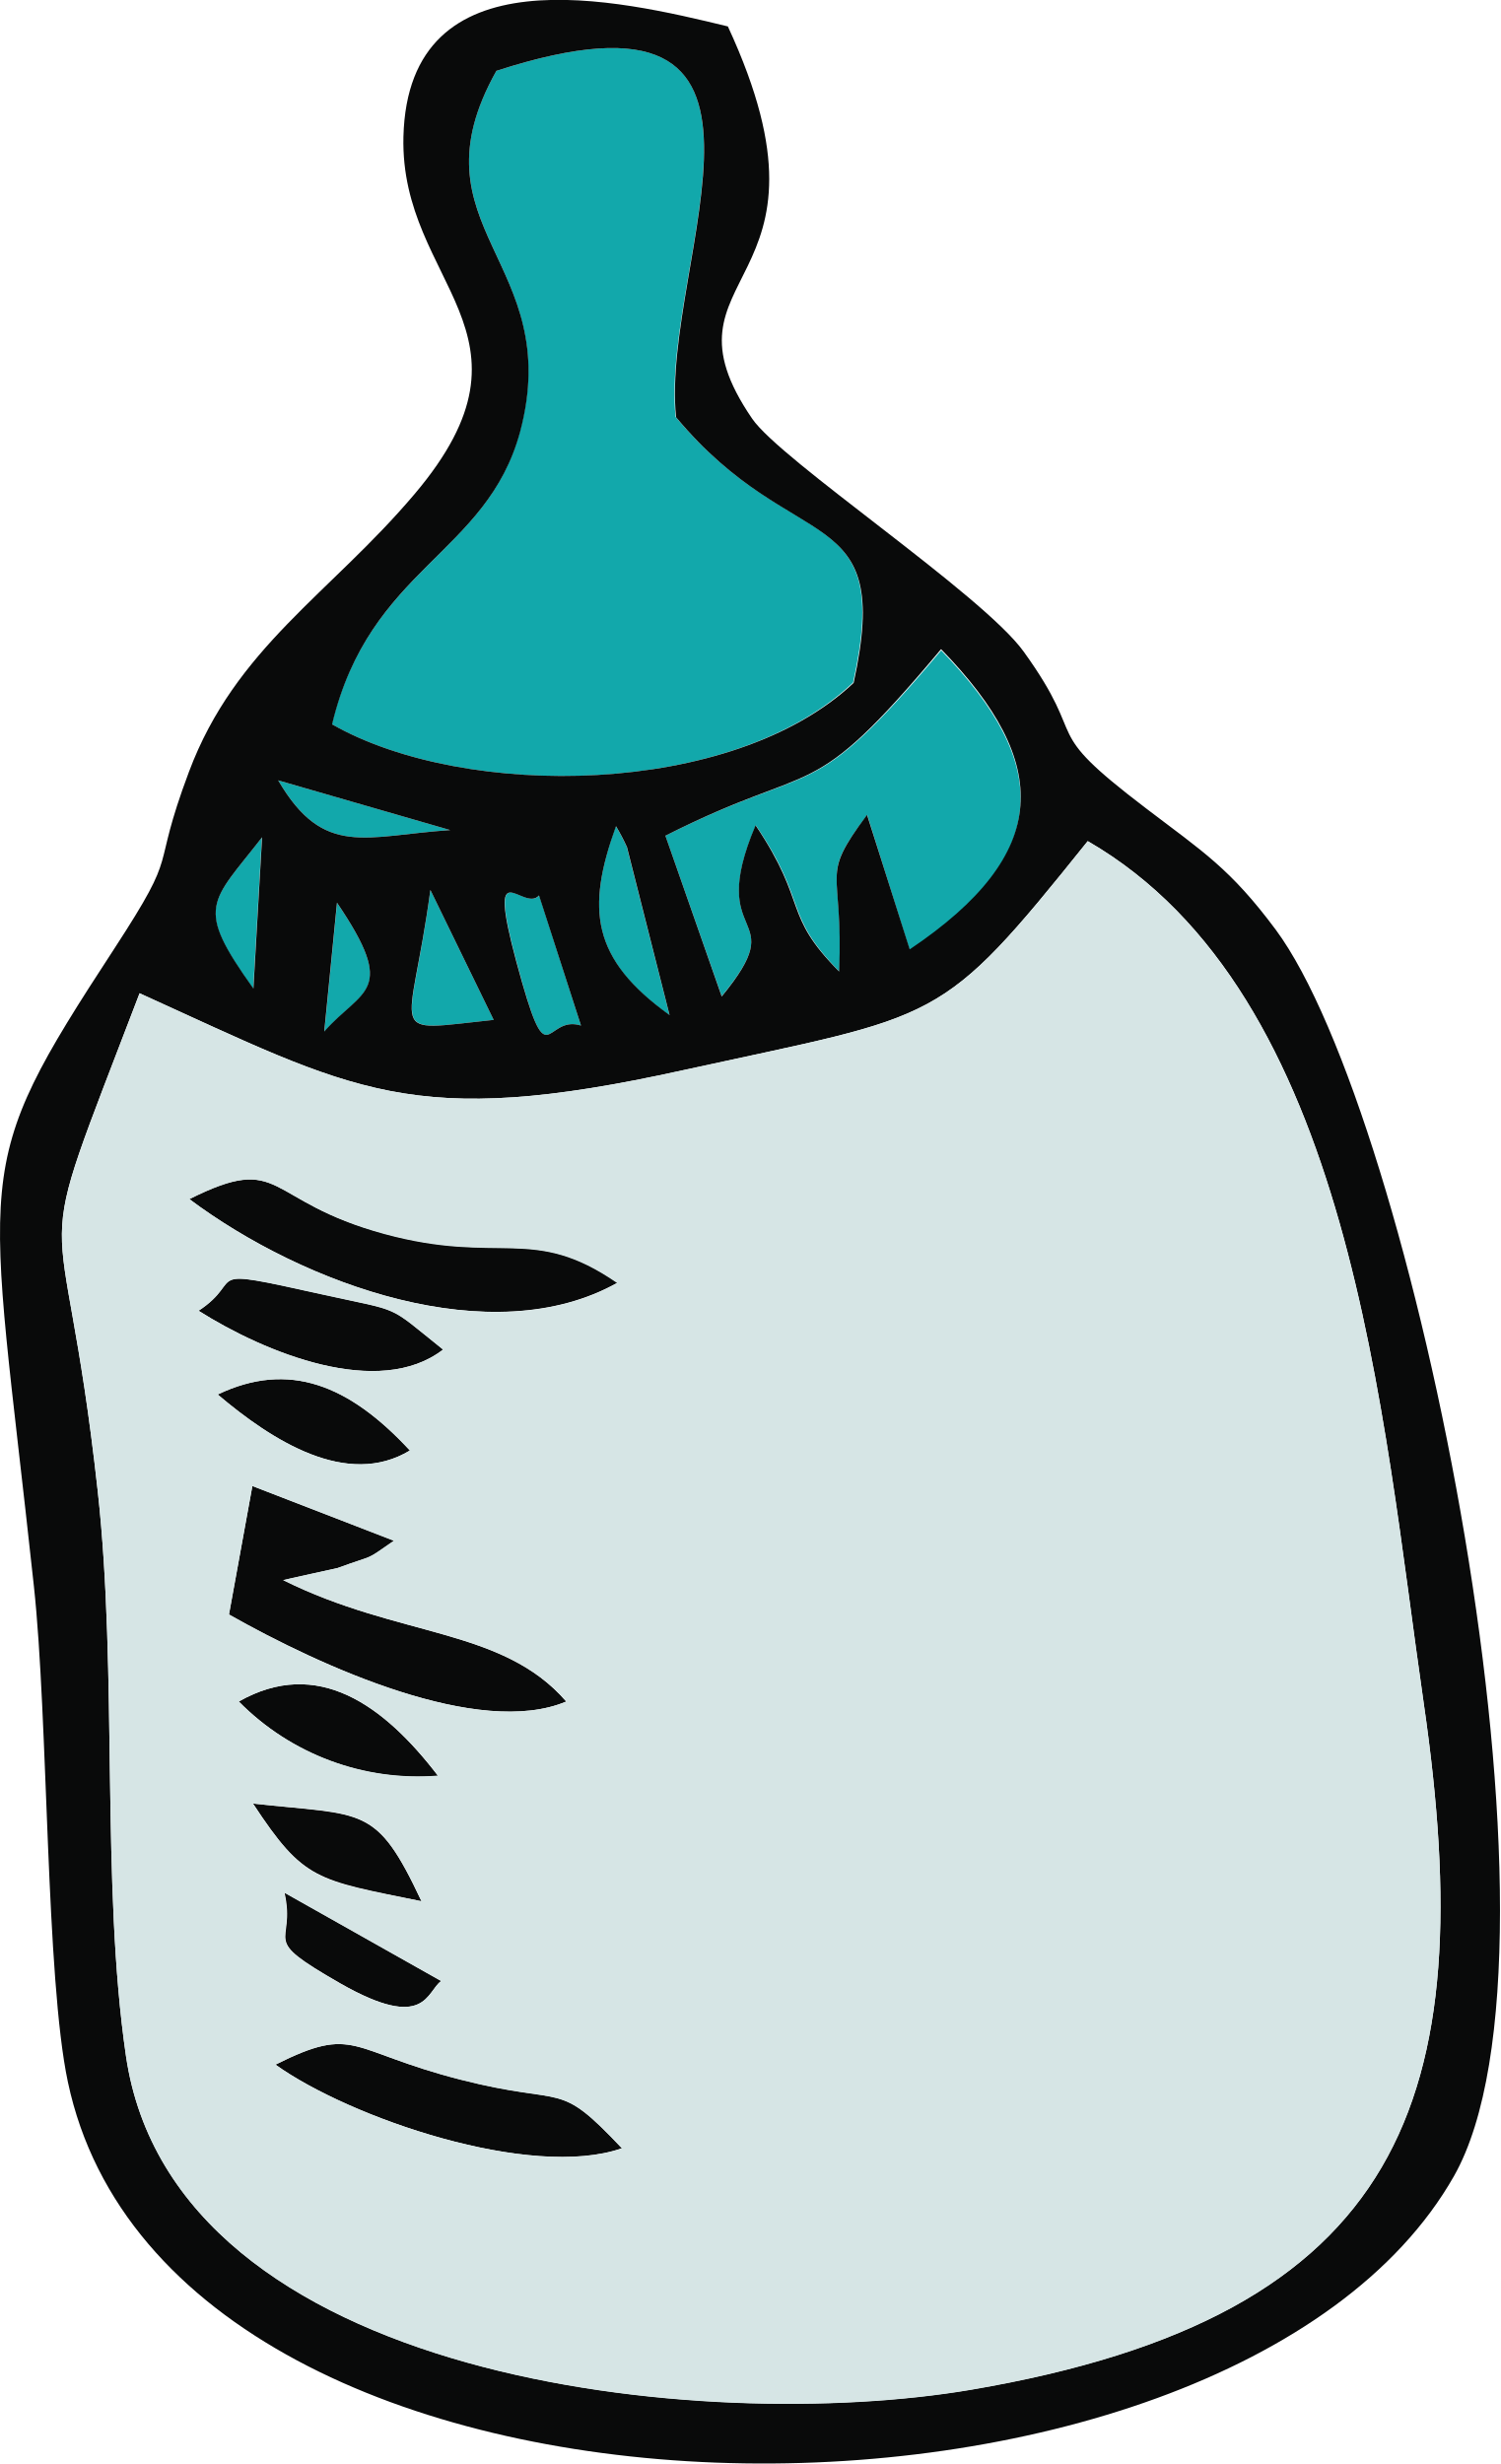
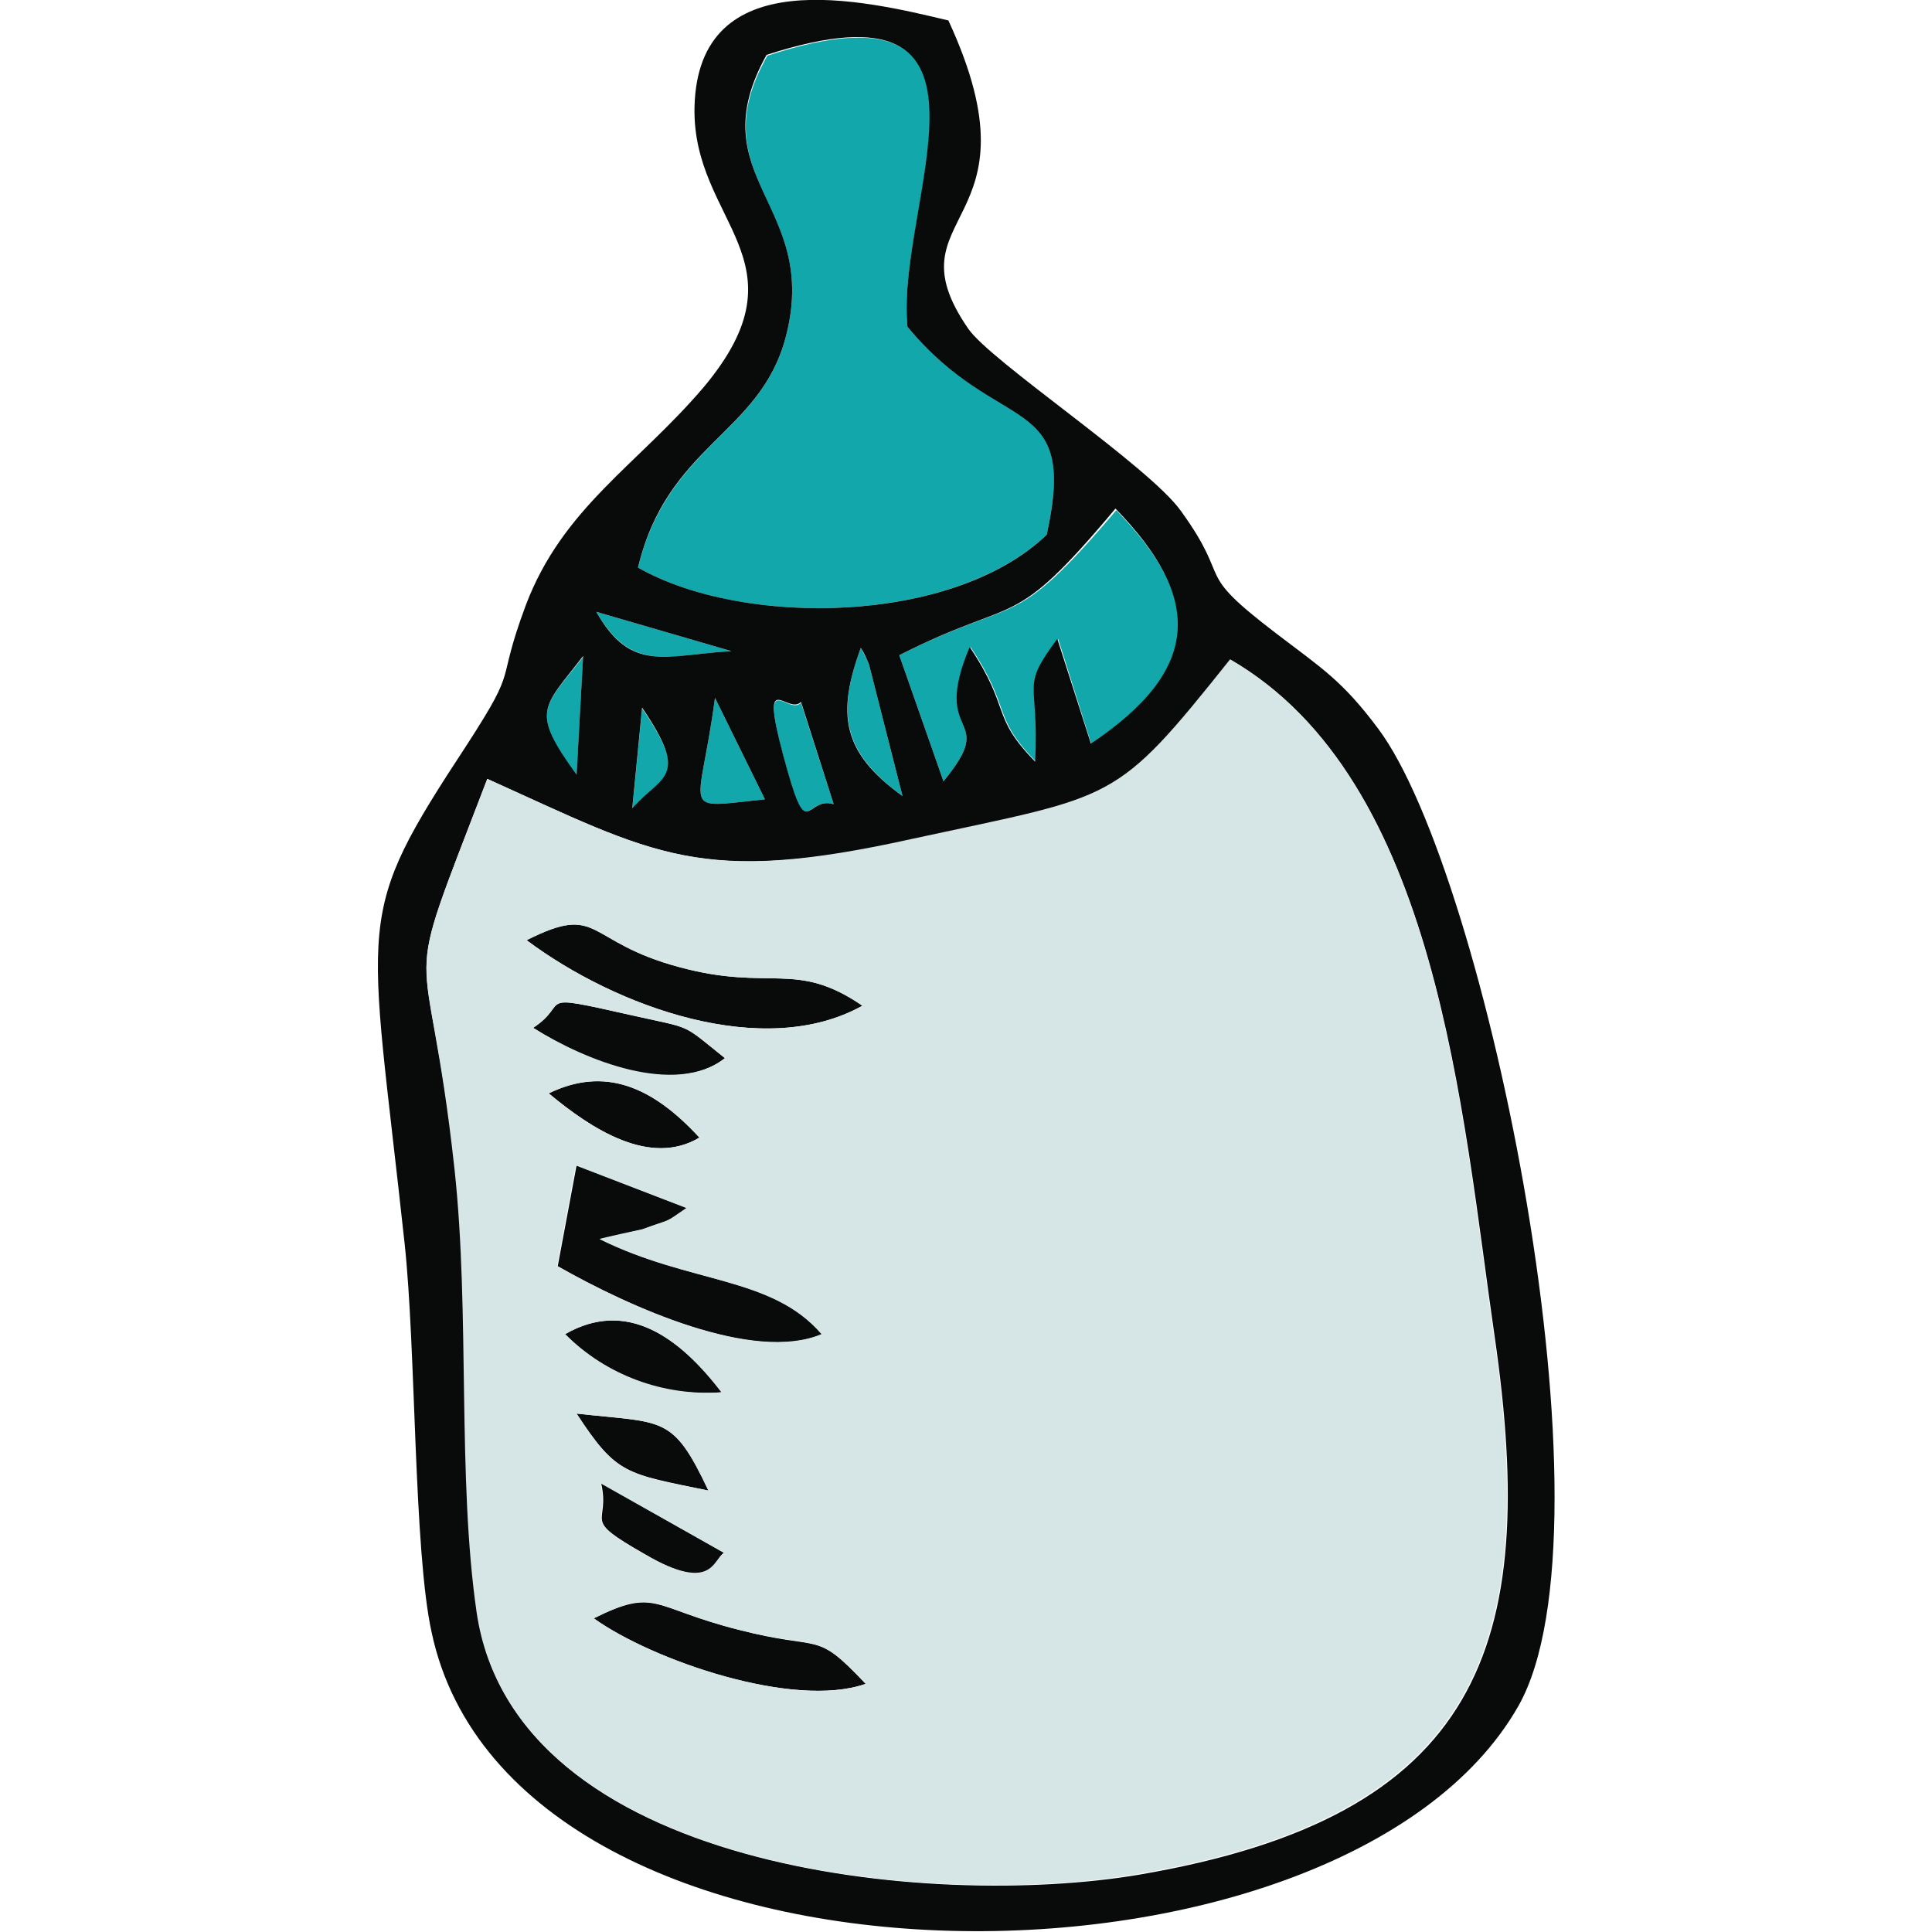
- <svg xmlns="http://www.w3.org/2000/svg" viewBox="0 0 143.6 235.87">
-   <defs>
-     <style>.a{fill:#12a8ab;}.a,.b,.c{fill-rule:evenodd;}.b{fill:#090a0a;}.c{fill:#d6e5e5;}</style>
-   </defs>
-   <path class="a" d="M47.52,6.78c-8.45,15,6.63,18.25,2.24,34.55-3.18,11.82-14.35,13-18,28,12.81,7.29,38.35,7,49.91-4,3.89-17.71-5.64-11.82-17-25.43C63.19,24.75,79.12-3.45,47.52,6.78Z" />
-   <path class="a" d="M63.7,80l5.39,15.36C76,87,67.44,90.57,72.35,79c5.13,7.57,2.52,8.4,8,14,.43-10.23-2-8.79,2.67-15l4.08,13c13.58-9.15,13.6-17.83,3-28.74C77.25,77.5,78.53,72.54,63.7,80Z" />
-   <path class="a" d="M64.1,97.2,60,81.08a19.6,19.6,0,0,0-1.05-2C56.11,87.06,56.62,91.82,64.1,97.2Z" />
-   <path class="a" d="M47.26,97.63,41.2,85.19C39.3,99.59,36.6,98.74,47.26,97.63Z" />
-   <path class="a" d="M55.62,98.17l-4-12.45c-1.53,1.68-5.1-4.56-2.16,6.38C52.56,103.67,52,97.06,55.62,98.17Z" />
-   <path class="a" d="M26.63,74.7C31,82.18,35,80,43.1,79.46Z" />
-   <path class="a" d="M24.24,94.65l.83-14.48C20.13,86.52,18.58,86.74,24.24,94.65Z" />
-   <path class="a" d="M31.05,98.76c3.65-4.13,7.08-3.68,1.22-12.33Z" />
-   <path class="b" d="M13.36,95.08c20.61,9.35,25.94,13.12,52,7.37C90.24,97,89.84,98.34,104.13,80.51c25.34,14.65,28.17,55.08,32.17,82.57,5.5,37.87-1.82,58.62-43.4,65.68-25.43,4.31-76.25-.65-80.84-31.95-2.41-16.49-.77-36.56-2.7-54.05C5.93,111.55,2.3,124.05,13.36,95.08Zm33.9,2.55c-10.66,1.11-8,2-6.06-12.44Zm-23-3c-5.66-7.91-4.11-8.13.83-14.48Zm8-8.22c5.86,8.65,2.43,8.2-1.22,12.33ZM55.62,98.17c-3.6-1.11-3.06,5.5-6.18-6.07-2.94-10.94.63-4.7,2.16-6.38Zm8.48-1c-7.48-5.38-8-10.14-5.13-18.08a19.6,19.6,0,0,1,1.05,2ZM63.7,80c14.83-7.49,13.55-2.53,26.39-17.86,10.63,10.91,10.61,19.59-3,28.74L83,78c-4.62,6.23-2.24,4.79-2.67,15-5.5-5.55-2.89-6.38-8-14C67.44,90.57,76,87,69.09,95.39ZM26.63,74.7,43.1,79.46C35,80,31,82.18,26.63,74.7Zm5.16-5.36c3.62-15.05,14.79-16.19,18-28C54.15,25,39.07,21.83,47.52,6.78c31.6-10.23,15.67,18,17.2,33.16,11.34,13.61,20.87,7.72,17,25.43C70.14,76.29,44.6,76.63,31.79,69.34ZM69.68,2.53C59.25,0,39.07-4.81,38.62,13.1c-.34,14.12,14.14,18.74,1.07,34.19C31.62,56.84,22.54,62,18.09,73.88c-3.82,10.17-.68,7-7.14,16.92-14.06,21.54-12.1,20.32-7.71,61,1.39,12.75,1.13,37.5,3.26,47.51,10,47.14,111.12,47,132.69,9C151.58,186.44,135.25,106.7,122.13,89c-4.37-5.87-6.95-7.45-12.42-11.62-10.52-8-5.22-6-11.71-15-3.94-5.48-23.3-18.32-26-22.31C62.17,25.71,81.48,28,69.68,2.53Z" />
-   <path class="b" d="M21.92,154.55c8.84,5,23.95,11.85,32.29,8.33-6.15-7.08-16-6.09-27.1-11.62,0,0,5.19-1.16,5.21-1.16,3.8-1.39,2.47-.57,5.39-2.61l-13.55-5.24Z" />
-   <path class="b" d="M18.12,114.78c11,8.22,29,14.74,41,8-8.13-5.61-11.17-1.7-22.25-4.68C25.18,115,27.22,110.22,18.12,114.78Z" />
-   <path class="b" d="M26.37,197.64c7.12,5.1,24.44,11.05,33.17,8-6.3-6.69-5.19-3.94-15.48-6.58C33.32,196.33,34.08,193.78,26.37,197.64Z" />
-   <path class="b" d="M19,125.47c6.41,4.05,17.26,8.47,23.42,3.71-5.53-4.42-3.72-3.54-11.66-5.3C18.75,121.21,23.68,122.4,19,125.47Z" />
-   <path class="b" d="M22.86,162.88A24.1,24.1,0,0,0,41.93,170C36.75,163.22,30.4,158.6,22.86,162.88Z" />
-   <path class="b" d="M20.84,133.49c5.25,4.45,12.39,9,18.4,5.36C33.43,132.58,27.67,130.23,20.84,133.49Z" />
-   <path class="b" d="M40.35,182c-4.37-9.27-5.42-8.16-16.13-9.35C29.12,180.09,30.28,179.92,40.35,182Z" />
-   <path class="b" d="M42.24,189.64l-15-8.47c1.17,5.21-2.66,4.11,5.36,8.7C40.83,194.57,40.83,190.58,42.24,189.64Z" />
-   <path class="c" d="M26.37,197.64c7.71-3.86,7-1.31,17.69,1.44,10.29,2.64,9.18-.11,15.48,6.58C50.81,208.69,33.49,202.74,26.37,197.64Zm15.87-8c-1.41.94-1.41,4.93-9.69.23-8-4.59-4.19-3.49-5.36-8.7ZM40.35,182c-10.07-2-11.23-1.87-16.13-9.35C34.93,173.8,36,172.69,40.35,182ZM22.86,162.88c7.54-4.28,13.89.34,19.07,7.09A24.1,24.1,0,0,1,22.86,162.88Zm1.3-20.63,13.55,5.24c-2.92,2-1.59,1.22-5.39,2.61,0,0-5.21,1.13-5.21,1.16,11.14,5.53,21,4.54,27.1,11.62-8.34,3.52-23.45-3.31-32.29-8.33Zm-3.32-8.76c6.83-3.26,12.59-.91,18.4,5.36C33.23,142.47,26.09,137.94,20.84,133.49Zm-1.84-8c4.68-3.07-.25-4.26,11.76-1.59,7.94,1.76,6.13.88,11.66,5.3C36.26,133.94,25.41,129.52,19,125.47Zm-.88-10.69c9.1-4.56,7.06.17,18.71,3.34,11.08,3,14.12-.93,22.25,4.68C47.15,129.52,29.09,123,18.12,114.78Zm-4.76-19.7c-11.06,29-7.43,16.47-4,47.68,1.93,17.49.29,37.56,2.7,54.05,4.59,31.3,55.41,36.26,80.84,31.95,41.58-7.06,48.9-27.81,43.4-65.68-4-27.49-6.83-67.92-32.17-82.57C89.84,98.34,90.24,97,65.4,102.45,39.3,108.2,34,104.43,13.36,95.08Z" />
+ <svg xmlns="http://www.w3.org/2000/svg" version="1.1" id="Слой_1" x="0px" y="0px" viewBox="0 0 235.9 235.9" style="enable-background:new 0 0 235.9 235.9;" xml:space="preserve">
+   <style type="text/css">
+ 	.st0{fill-rule:evenodd;clip-rule:evenodd;fill:#12A8AB;}
+ 	.st1{fill-rule:evenodd;clip-rule:evenodd;fill:#090A0A;}
+ 	.st2{fill-rule:evenodd;clip-rule:evenodd;fill:#D6E5E5;}
+ </style>
+   <path class="st0" d="M93.7,6.8c-8.5,15,6.6,18.3,2.2,34.5c-3.2,11.8-14.3,13-18,28c12.8,7.3,38.3,7,49.9-4  c3.9-17.7-5.6-11.8-17-25.4C109.3,24.8,125.3-3.5,93.7,6.8z" />
+   <path class="st0" d="M109.8,80l5.4,15.4c6.9-8.4-1.7-4.8,3.3-16.4c5.1,7.6,2.5,8.4,8,14c0.4-10.2-2-8.8,2.7-15l4.1,13  c13.6-9.2,13.6-17.8,3-28.7C123.4,77.5,124.7,72.5,109.8,80z" />
+   <path class="st0" d="M110.2,97.2l-4.1-16.1c-0.3-0.7-0.7-1.4-1-2C102.2,87.1,102.8,91.8,110.2,97.2z" />
+   <path class="st0" d="M93.4,97.6l-6.1-12.4C85.4,99.6,82.7,98.7,93.4,97.6z" />
+   <path class="st0" d="M101.8,98.2l-4-12.4c-1.5,1.7-5.1-4.6-2.2,6.4C98.7,103.7,98.1,97.1,101.8,98.2z" />
+   <path class="st0" d="M72.8,74.7c4.4,7.5,8.4,5.3,16.5,4.8L72.8,74.7z" />
+   <path class="st0" d="M70.4,94.7l0.8-14.5C66.3,86.5,64.7,86.7,70.4,94.7z" />
+   <path class="st0" d="M77.2,98.8c3.7-4.1,7.1-3.7,1.2-12.3L77.2,98.8z" />
+   <path class="st1" d="M59.5,95.1c20.6,9.3,25.9,13.1,52,7.4c24.9-5.5,24.5-4.1,38.8-21.9c25.3,14.7,28.2,55.1,32.2,82.6  c5.5,37.9-1.8,58.6-43.4,65.7c-25.4,4.3-76.3-0.6-80.8-31.9c-2.4-16.5-0.8-36.6-2.7-54.1C52.1,111.6,48.4,124.1,59.5,95.1z   M93.4,97.6c-10.7,1.1-8,2-6.1-12.4L93.4,97.6z M70.4,94.6c-5.7-7.9-4.1-8.1,0.8-14.5L70.4,94.6z M78.4,86.4  c5.9,8.7,2.4,8.2-1.2,12.3L78.4,86.4z M101.8,98.2c-3.6-1.1-3.1,5.5-6.2-6.1c-2.9-10.9,0.6-4.7,2.2-6.4L101.8,98.2z M110.2,97.2  c-7.5-5.4-8-10.1-5.1-18.1c0.4,0.6,0.7,1.3,1,2L110.2,97.2z M109.8,80c14.8-7.5,13.5-2.5,26.4-17.9c10.6,10.9,10.6,19.6-3,28.7  L129.1,78c-4.6,6.2-2.2,4.8-2.7,15c-5.5-5.6-2.9-6.4-8-14c-4.9,11.6,3.7,8-3.2,16.4L109.8,80z M72.8,74.7l16.5,4.8  C81.1,80,77.1,82.2,72.8,74.7z M77.9,69.3c3.6-15,14.8-16.2,18-28c4.4-16.3-10.7-19.5-2.3-34.6c31.6-10.2,15.7,18,17.2,33.2  c11.3,13.6,20.9,7.7,17,25.4C116.3,76.3,90.7,76.6,77.9,69.3z M115.8,2.5C105.4,0,85.2-4.8,84.8,13.1c-0.3,14.1,14.1,18.7,1.1,34.2  C77.8,56.8,68.7,62,64.2,73.9c-3.8,10.2-0.7,7-7.1,16.9c-14.1,21.5-12.1,20.3-7.7,61c1.4,12.8,1.1,37.5,3.3,47.5  c10,47.1,111.1,47,132.7,9c12.4-21.9-3.9-101.6-17.1-119.3c-4.4-5.9-6.9-7.4-12.4-11.6c-10.5-8-5.2-6-11.7-15  c-3.9-5.5-23.3-18.3-26-22.3C108.3,25.7,127.6,28,115.8,2.5z" />
+   <path class="st1" d="M68.1,154.6c8.8,5,23.9,11.9,32.3,8.3c-6.2-7.1-16-6.1-27.1-11.6c0,0,5.2-1.2,5.2-1.2c3.8-1.4,2.5-0.6,5.4-2.6  l-13.5-5.2L68.1,154.6z" />
+   <path class="st1" d="M64.3,114.8c11,8.2,29,14.7,41,8c-8.1-5.6-11.2-1.7-22.3-4.7C71.3,115,73.4,110.2,64.3,114.8z" />
+   <path class="st1" d="M72.5,197.6c7.1,5.1,24.4,11.1,33.2,8c-6.3-6.7-5.2-3.9-15.5-6.6C79.5,196.3,80.2,193.8,72.5,197.6z" />
+   <path class="st1" d="M65.1,125.5c6.4,4.1,17.3,8.5,23.4,3.7c-5.5-4.4-3.7-3.5-11.7-5.3C64.9,121.2,69.8,122.4,65.1,125.5z" />
+   <path class="st1" d="M69,162.9c5,5.1,12,7.7,19.1,7.1C82.9,163.2,76.5,158.6,69,162.9z" />
+   <path class="st1" d="M67,133.5c5.3,4.4,12.4,9,18.4,5.4C79.6,132.6,73.8,130.2,67,133.5z" />
+   <path class="st1" d="M86.5,182c-4.4-9.3-5.4-8.2-16.1-9.4C75.3,180.1,76.4,179.9,86.5,182z" />
+   <path class="st1" d="M88.4,189.6l-15-8.5c1.2,5.2-2.7,4.1,5.4,8.7C87,194.6,87,190.6,88.4,189.6z" />
+   <path class="st2" d="M72.5,197.6c7.7-3.9,7-1.3,17.7,1.4c10.3,2.6,9.2-0.1,15.5,6.6C96.9,208.7,79.6,202.7,72.5,197.6z M88.4,189.6  c-1.4,0.9-1.4,4.9-9.7,0.2c-8-4.6-4.2-3.5-5.4-8.7L88.4,189.6z M86.5,182c-10.1-2-11.2-1.9-16.1-9.4C81.1,173.8,82.1,172.7,86.5,182  z M69,162.9c7.5-4.3,13.9,0.3,19.1,7.1C81,170.5,74,167.9,69,162.9z M70.3,142.3l13.5,5.2c-2.9,2-1.6,1.2-5.4,2.6  c0,0-5.2,1.1-5.2,1.2c11.1,5.5,21,4.5,27.1,11.6c-8.3,3.5-23.4-3.3-32.3-8.3L70.3,142.3z M67,133.5c6.8-3.3,12.6-0.9,18.4,5.4  C79.4,142.5,72.2,137.9,67,133.5z M65.1,125.5c4.7-3.1-0.3-4.3,11.8-1.6c7.9,1.8,6.1,0.9,11.7,5.3C82.4,133.9,71.5,129.5,65.1,125.5  L65.1,125.5z M64.3,114.8c9.1-4.6,7.1,0.2,18.7,3.3c11.1,3,14.1-0.9,22.3,4.7C93.3,129.5,75.2,123,64.3,114.8L64.3,114.8z   M59.5,95.1c-11.1,29-7.4,16.5-4,47.7c1.9,17.5,0.3,37.6,2.7,54.1c4.6,31.3,55.4,36.3,80.8,31.9c41.6-7.1,48.9-27.8,43.4-65.7  c-4-27.5-6.8-67.9-32.2-82.6C136,98.3,136.4,97,111.5,102.4C85.4,108.2,80.1,104.4,59.5,95.1L59.5,95.1z" />
</svg>
